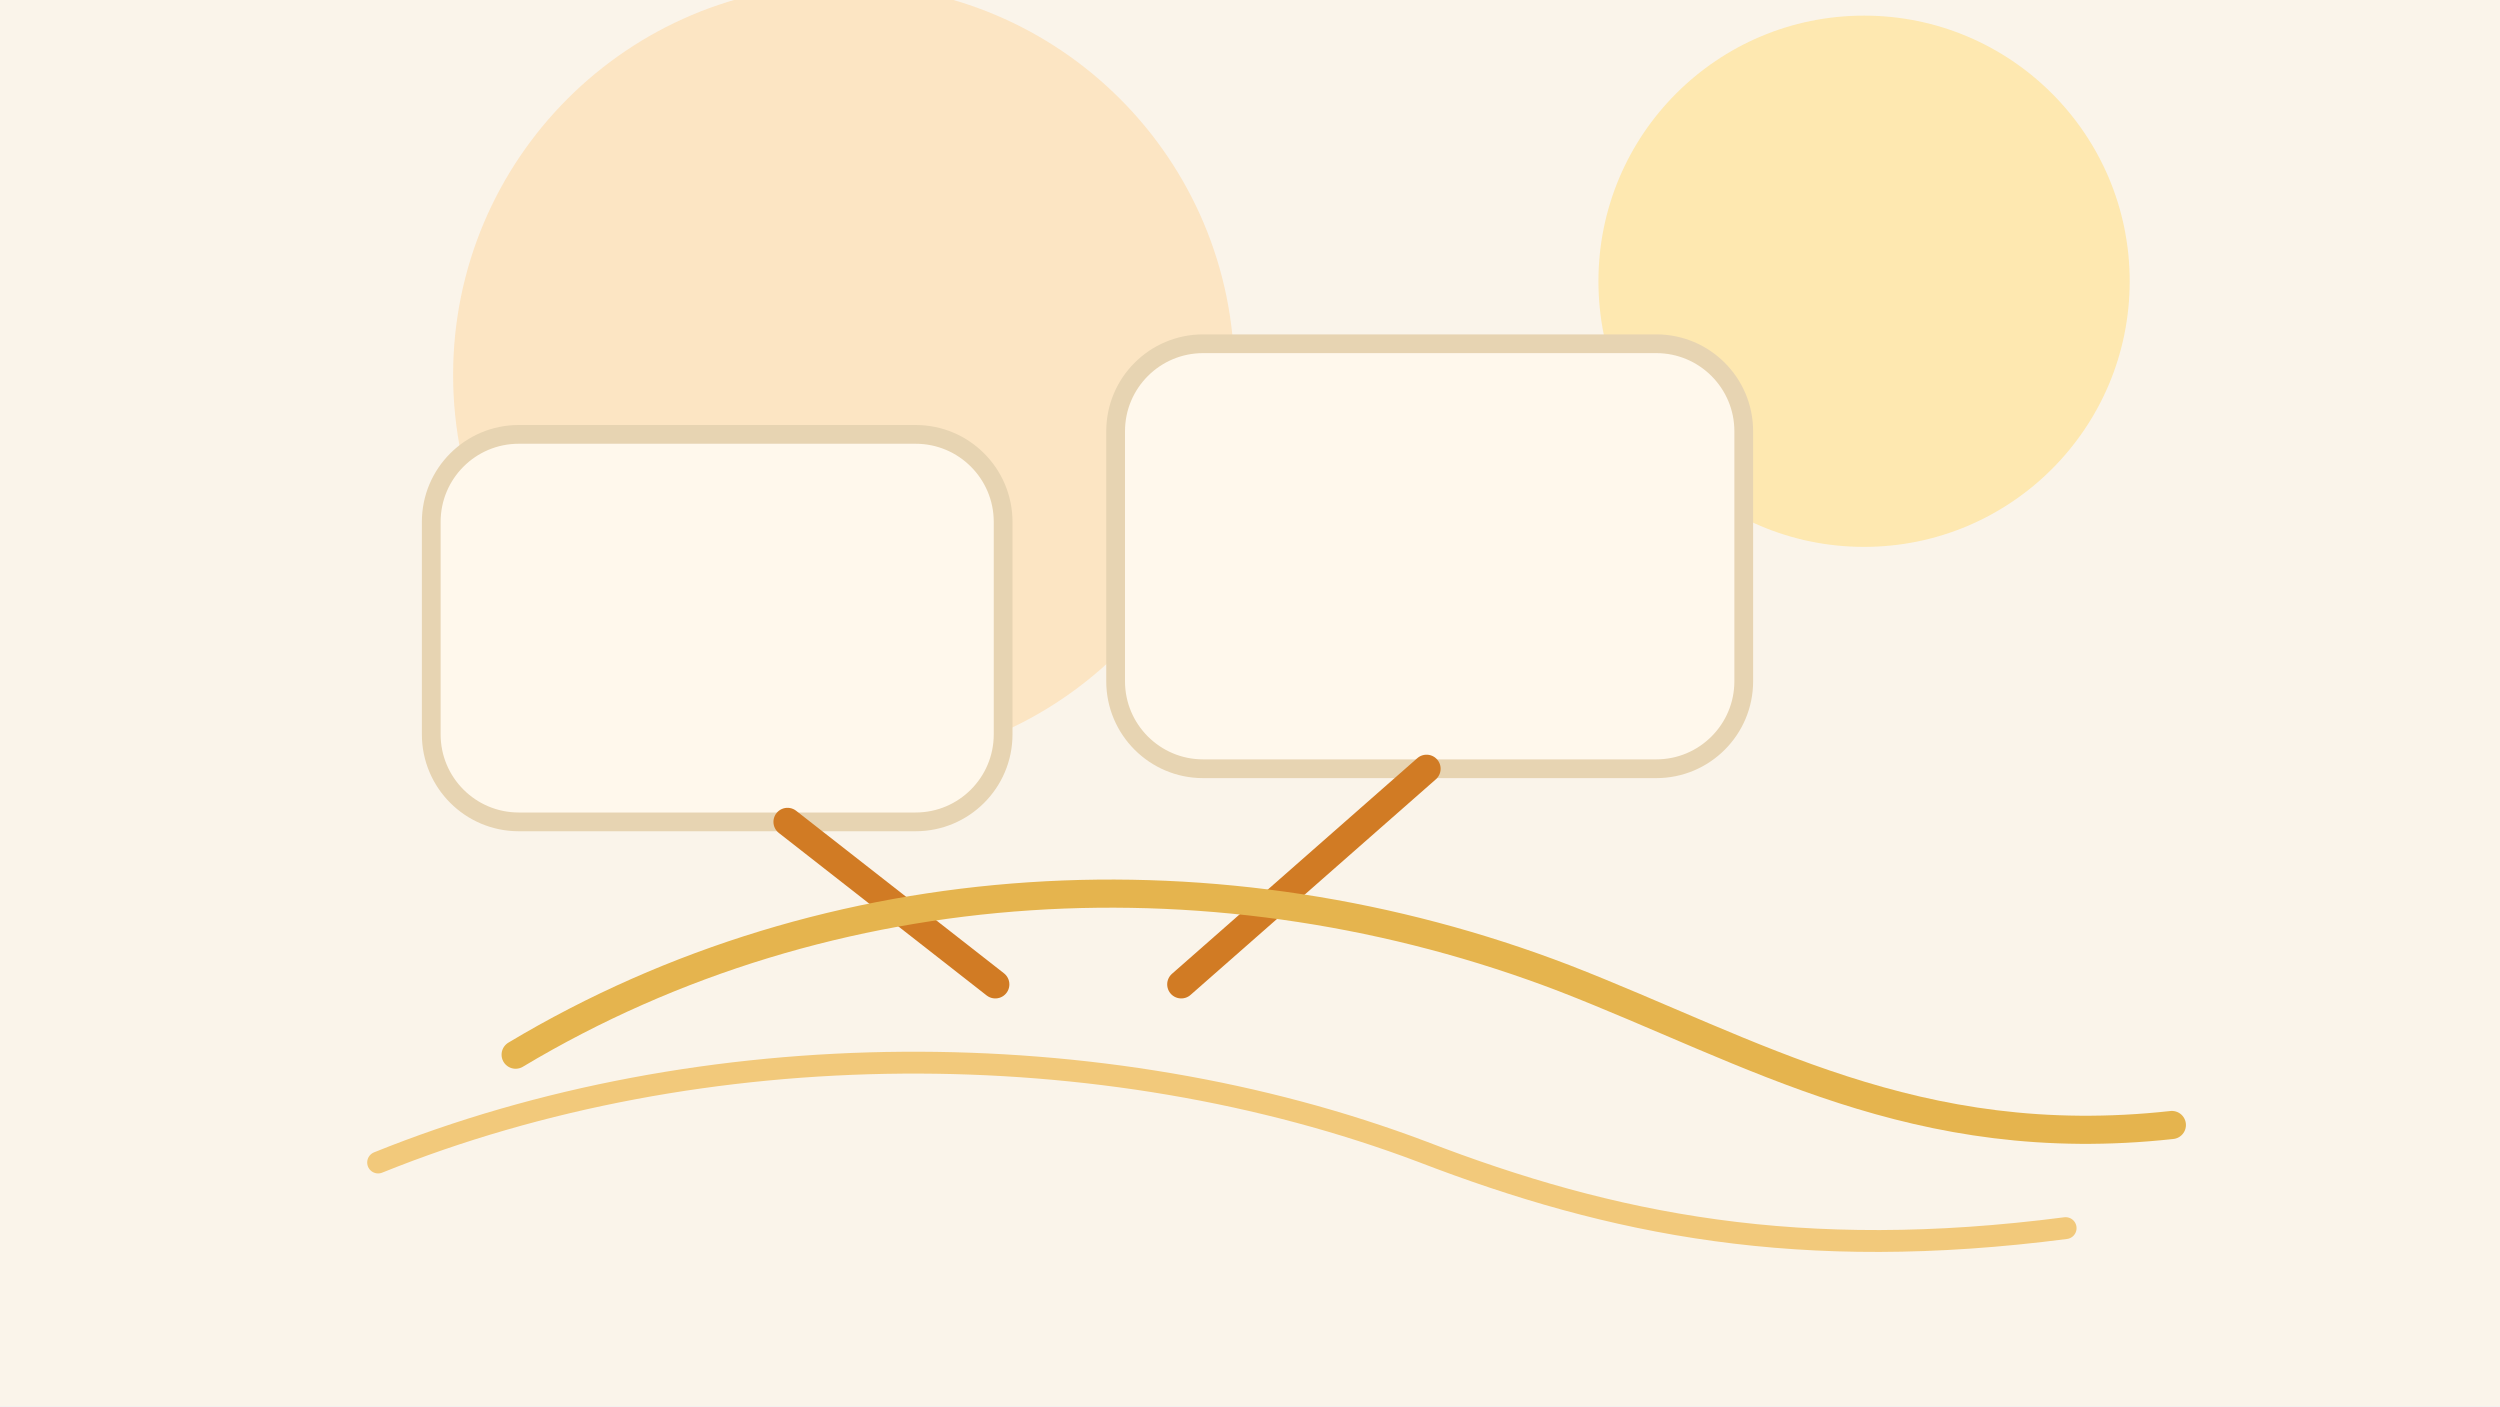
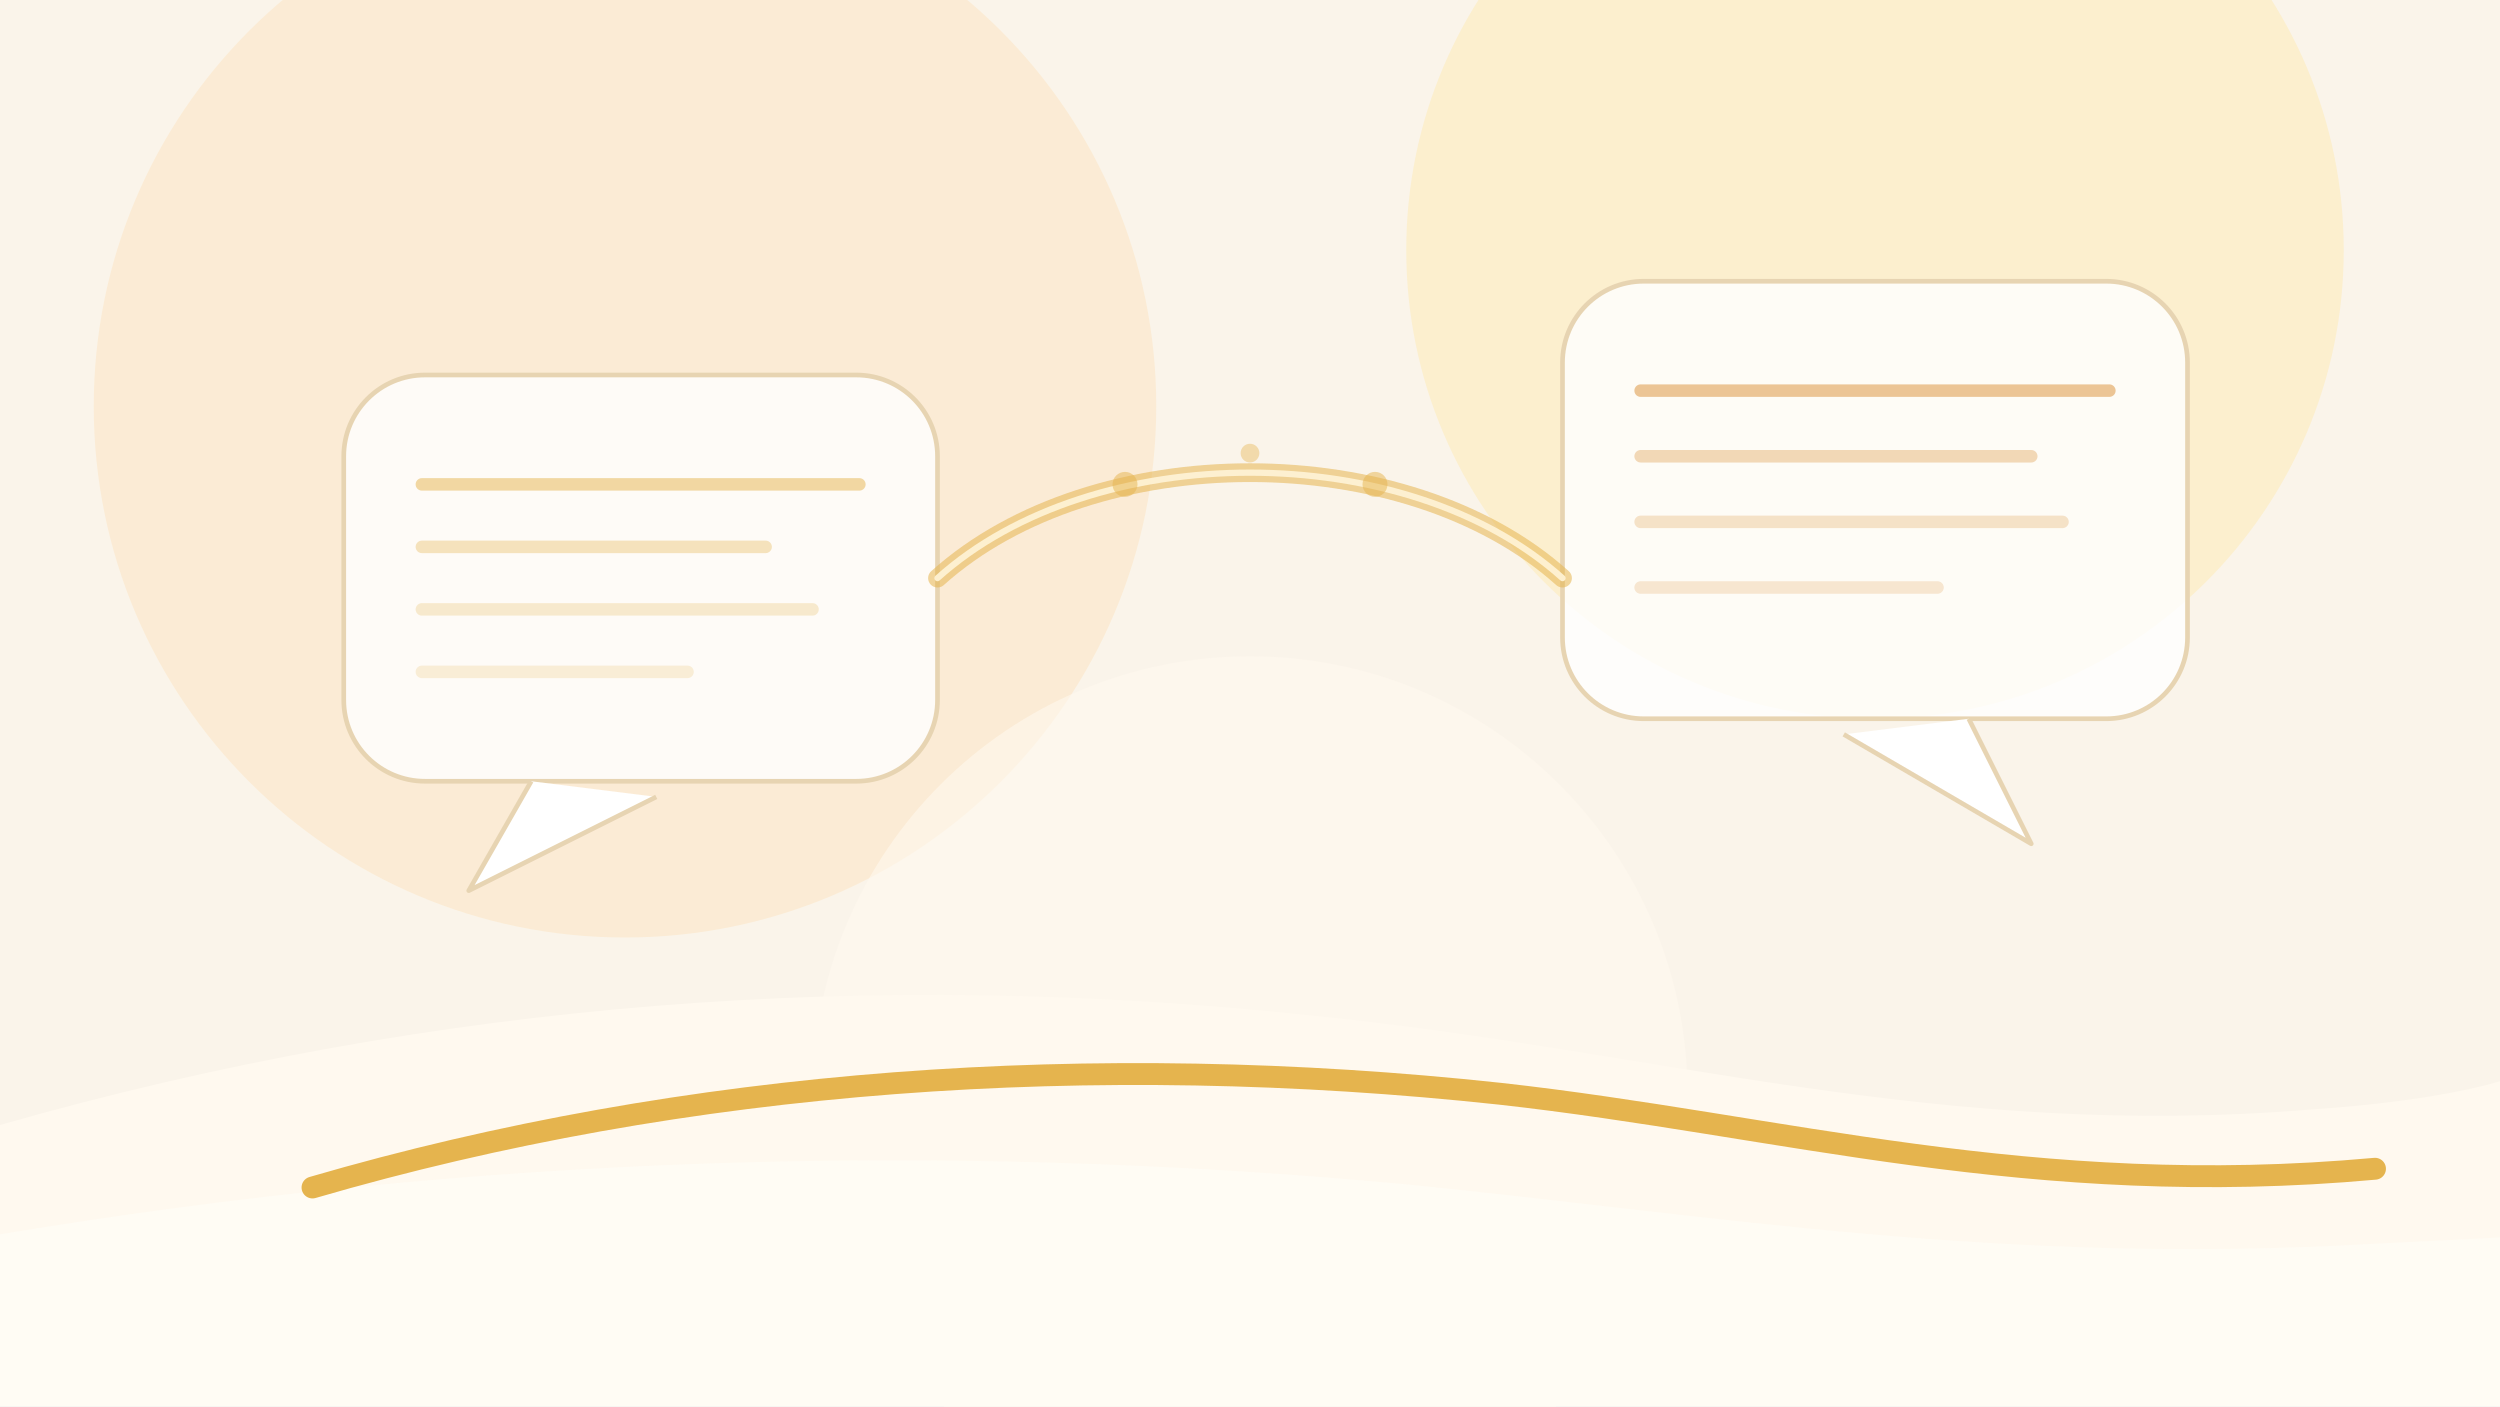
<svg xmlns="http://www.w3.org/2000/svg" width="1600" height="900" viewBox="0 0 1600 900" fill="none">
  <rect width="1600" height="900" fill="#FAF4EA" />
-   <circle cx="1193" cy="180" r="170" fill="#FFE49A" fill-opacity="0.72" />
-   <circle cx="540" cy="240" r="250" fill="#FFD08C" fill-opacity="0.42" />
-   <rect x="276" y="278" width="366" height="248" rx="56" fill="#FFF8EC" stroke="#E7D4B2" stroke-width="12" />
-   <rect x="714" y="220" width="402" height="272" rx="56" fill="#FFF8EC" stroke="#E7D4B2" stroke-width="12" />
-   <path d="M504 526L637 630" stroke="#D17B24" stroke-width="18" stroke-linecap="round" />
-   <path d="M913 492L756 630" stroke="#D17B24" stroke-width="18" stroke-linecap="round" />
-   <path d="M330 675C532 554 782 542 1001 626C1122 673 1226 738 1390 720" stroke="#E5B44E" stroke-width="18" stroke-linecap="round" />
-   <path d="M242 744C450 660 706 660 910 737C1032 784 1152 808 1322 786" stroke="#F2C97B" stroke-width="14" stroke-linecap="round" />
+   <circle cx="1200" cy="160" r="300" fill="#FFE49A" fill-opacity="0.35" />
+   <circle cx="400" cy="260" r="340" fill="#FFD08C" fill-opacity="0.22" />
+   <circle cx="800" cy="700" r="280" fill="#FFF9EF" fill-opacity="0.6" />
+   <path d="M0 720 C280 640 560 620 840 650 C1060 672 1240 730 1480 710 C1540 706 1580 698 1600 692 L1600 900 L0 900 Z" fill="#FFF9EF" />
+   <path d="M0 790 C300 740 600 730 900 758 C1100 778 1280 810 1520 796 L1600 792 L1600 900 L0 900 Z" fill="#FFFDF8" fill-opacity="0.65" />
+   <rect x="220" y="240" width="380" height="260" rx="52" fill="white" fill-opacity="0.82" stroke="#E7D4B2" stroke-width="3" />
+   <path d="M340 500 L300 570 L420 510" fill="white" stroke="#E7D4B2" stroke-width="3" stroke-linejoin="round" />
+   <line x1="270" y1="310" x2="550" y2="310" stroke="#E5B44E" stroke-width="8" stroke-linecap="round" opacity="0.5" />
+   <line x1="270" y1="350" x2="490" y2="350" stroke="#E5B44E" stroke-width="8" stroke-linecap="round" opacity="0.35" />
+   <line x1="270" y1="390" x2="520" y2="390" stroke="#E5B44E" stroke-width="8" stroke-linecap="round" opacity="0.25" />
+   <line x1="270" y1="430" x2="440" y2="430" stroke="#E5B44E" stroke-width="8" stroke-linecap="round" opacity="0.2" />
+   <rect x="1000" y="180" width="400" height="280" rx="52" fill="white" fill-opacity="0.82" stroke="#E7D4B2" stroke-width="3" />
+   <path d="M1260 460 L1300 540 L1180 470" fill="white" stroke="#E7D4B2" stroke-width="3" stroke-linejoin="round" />
+   <line x1="1050" y1="250" x2="1350" y2="250" stroke="#D7821F" stroke-width="8" stroke-linecap="round" opacity="0.45" />
+   <line x1="1050" y1="292" x2="1300" y2="292" stroke="#D7821F" stroke-width="8" stroke-linecap="round" opacity="0.3" />
+   <line x1="1050" y1="334" x2="1320" y2="334" stroke="#D7821F" stroke-width="8" stroke-linecap="round" opacity="0.22" />
+   <line x1="1050" y1="376" x2="1240" y2="376" stroke="#D7821F" stroke-width="8" stroke-linecap="round" opacity="0.18" />
+   <path d="M600 370 C700 280 900 280 1000 370" stroke="#E5B44E" stroke-width="12" stroke-linecap="round" fill="none" opacity="0.55" />
+   <path d="M600 370 C700 280 900 280 1000 370" stroke="#FFF4D7" stroke-width="4" stroke-linecap="round" fill="none" opacity="0.9" />
+   <circle cx="720" cy="310" r="8" fill="#E5B44E" opacity="0.5" />
+   <circle cx="800" cy="290" r="6" fill="#E5B44E" opacity="0.4" />
+   <circle cx="880" cy="310" r="8" fill="#E5B44E" opacity="0.5" />
+   <path d="M200 760 C440 690 700 672 960 700 C1140 720 1300 768 1520 748" stroke="#E5B44E" stroke-width="14" stroke-linecap="round" fill="none" />
</svg>
